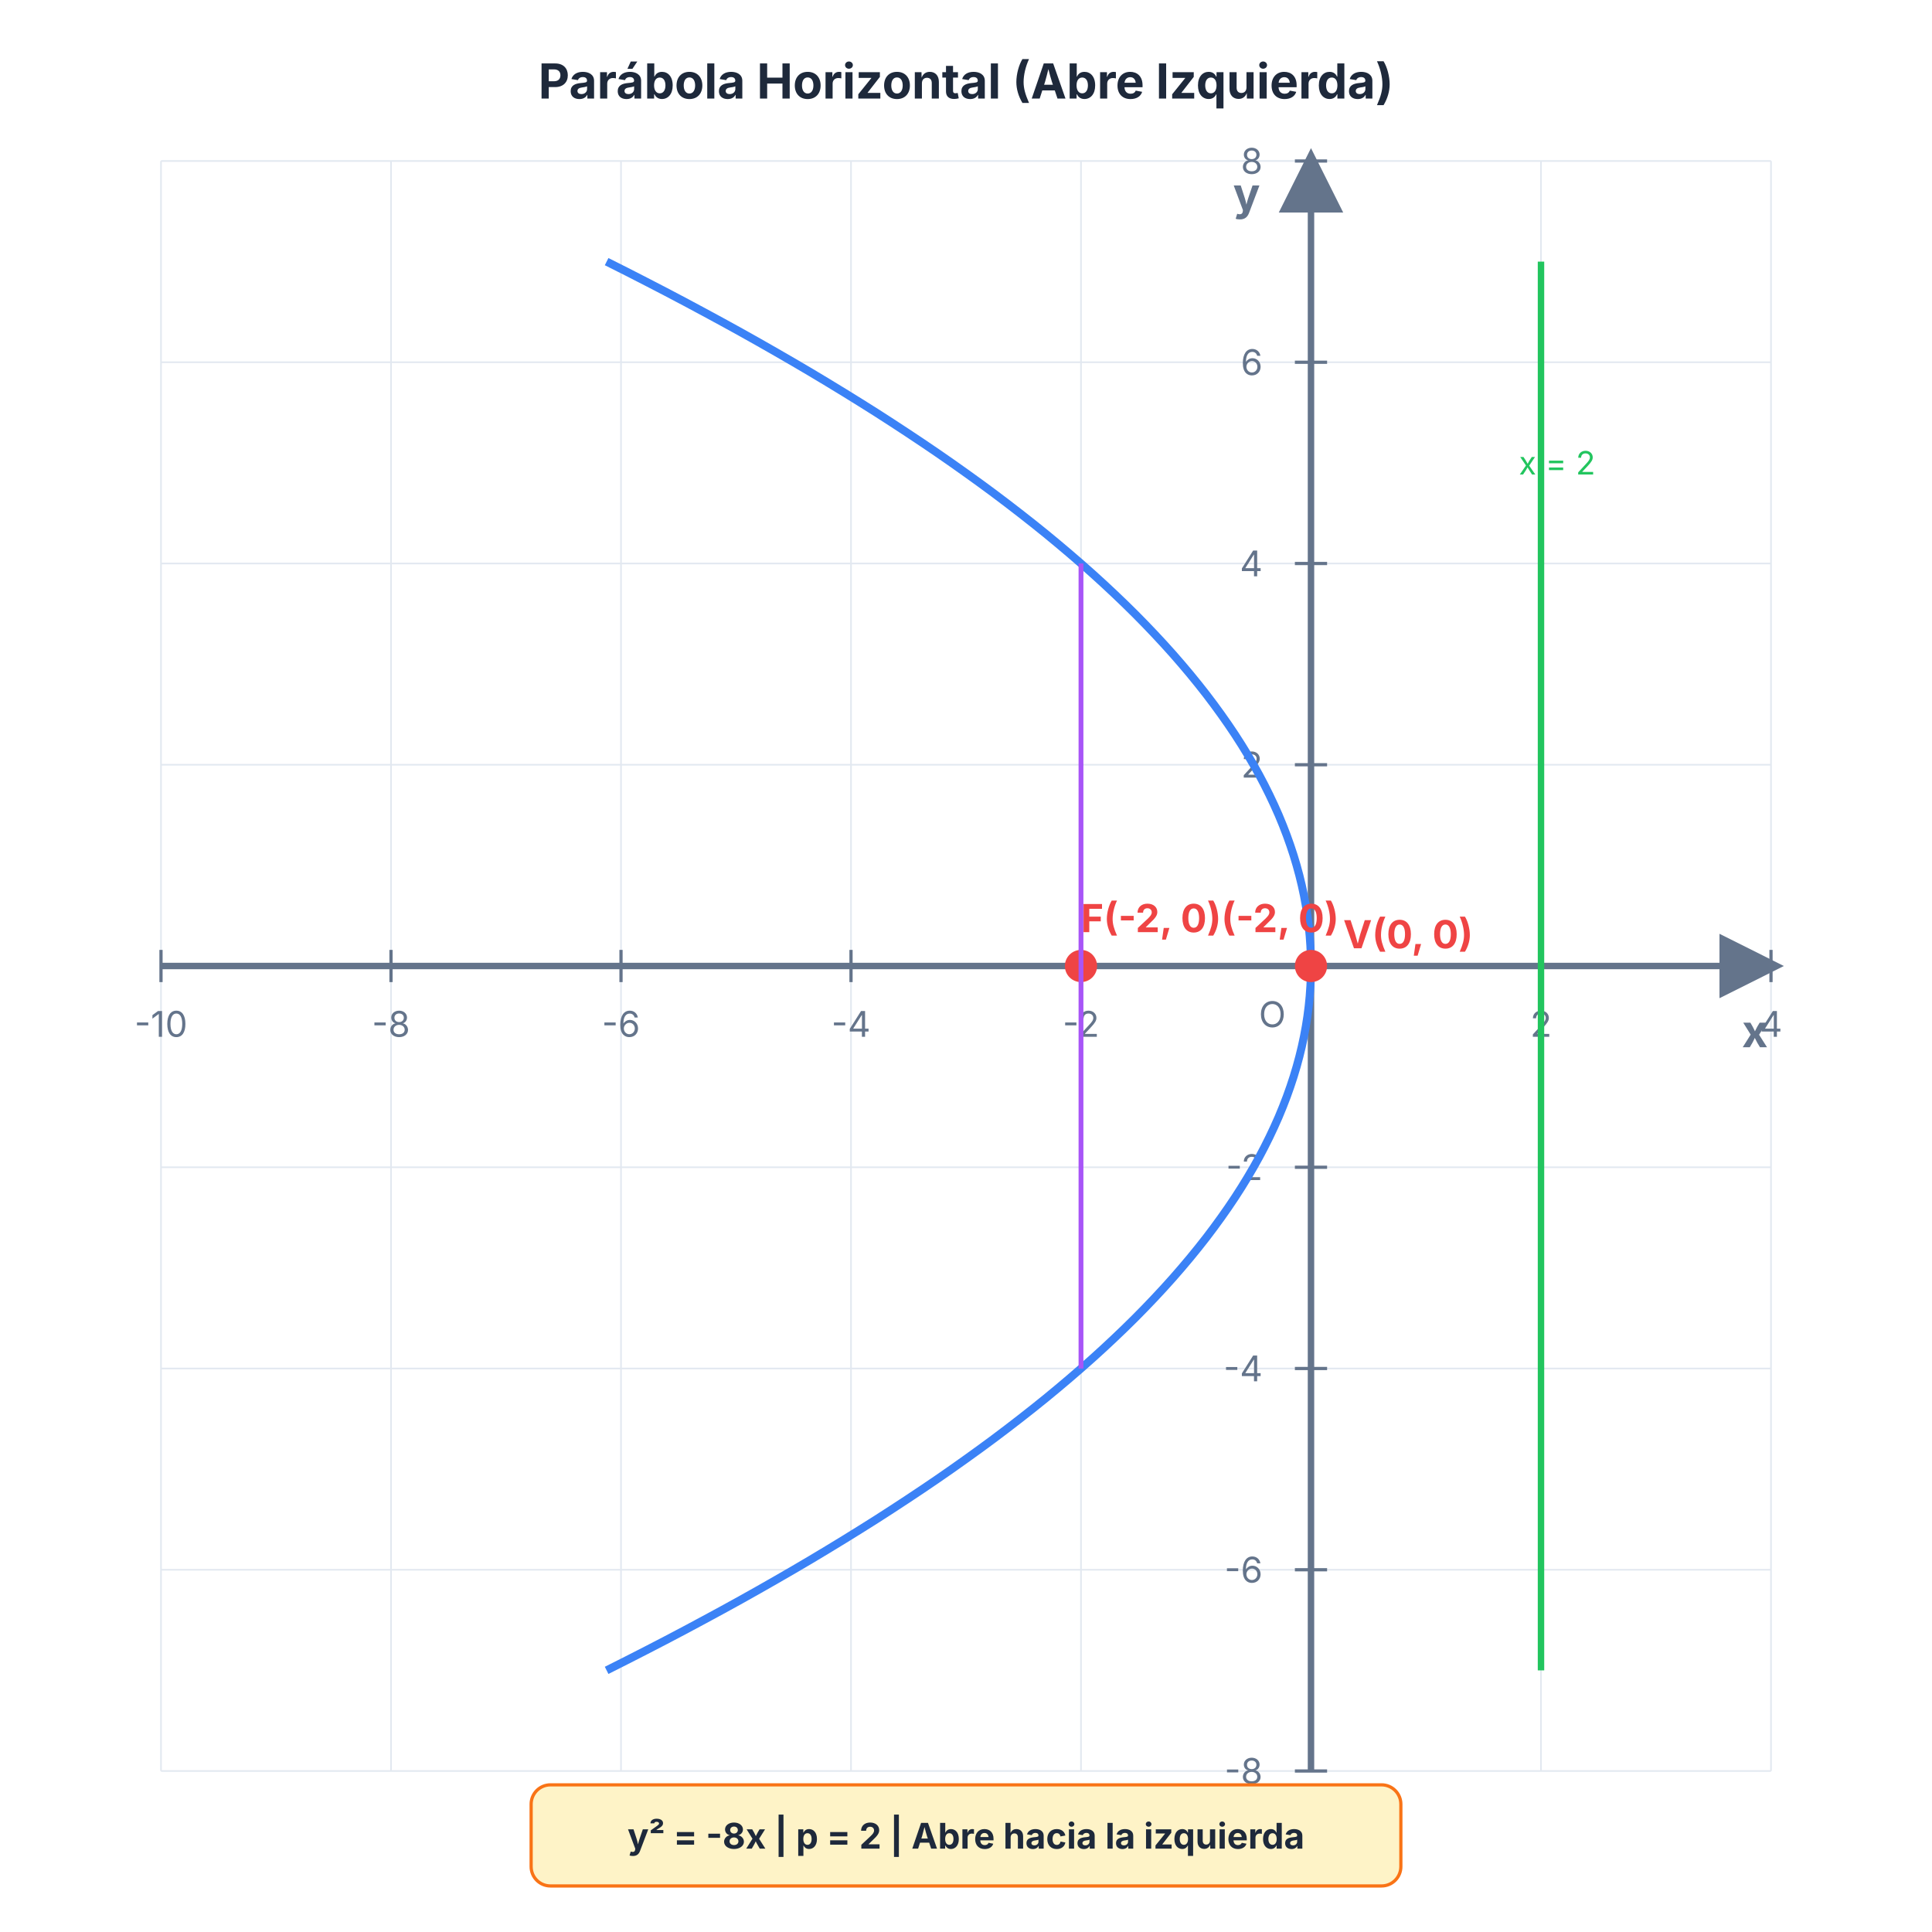
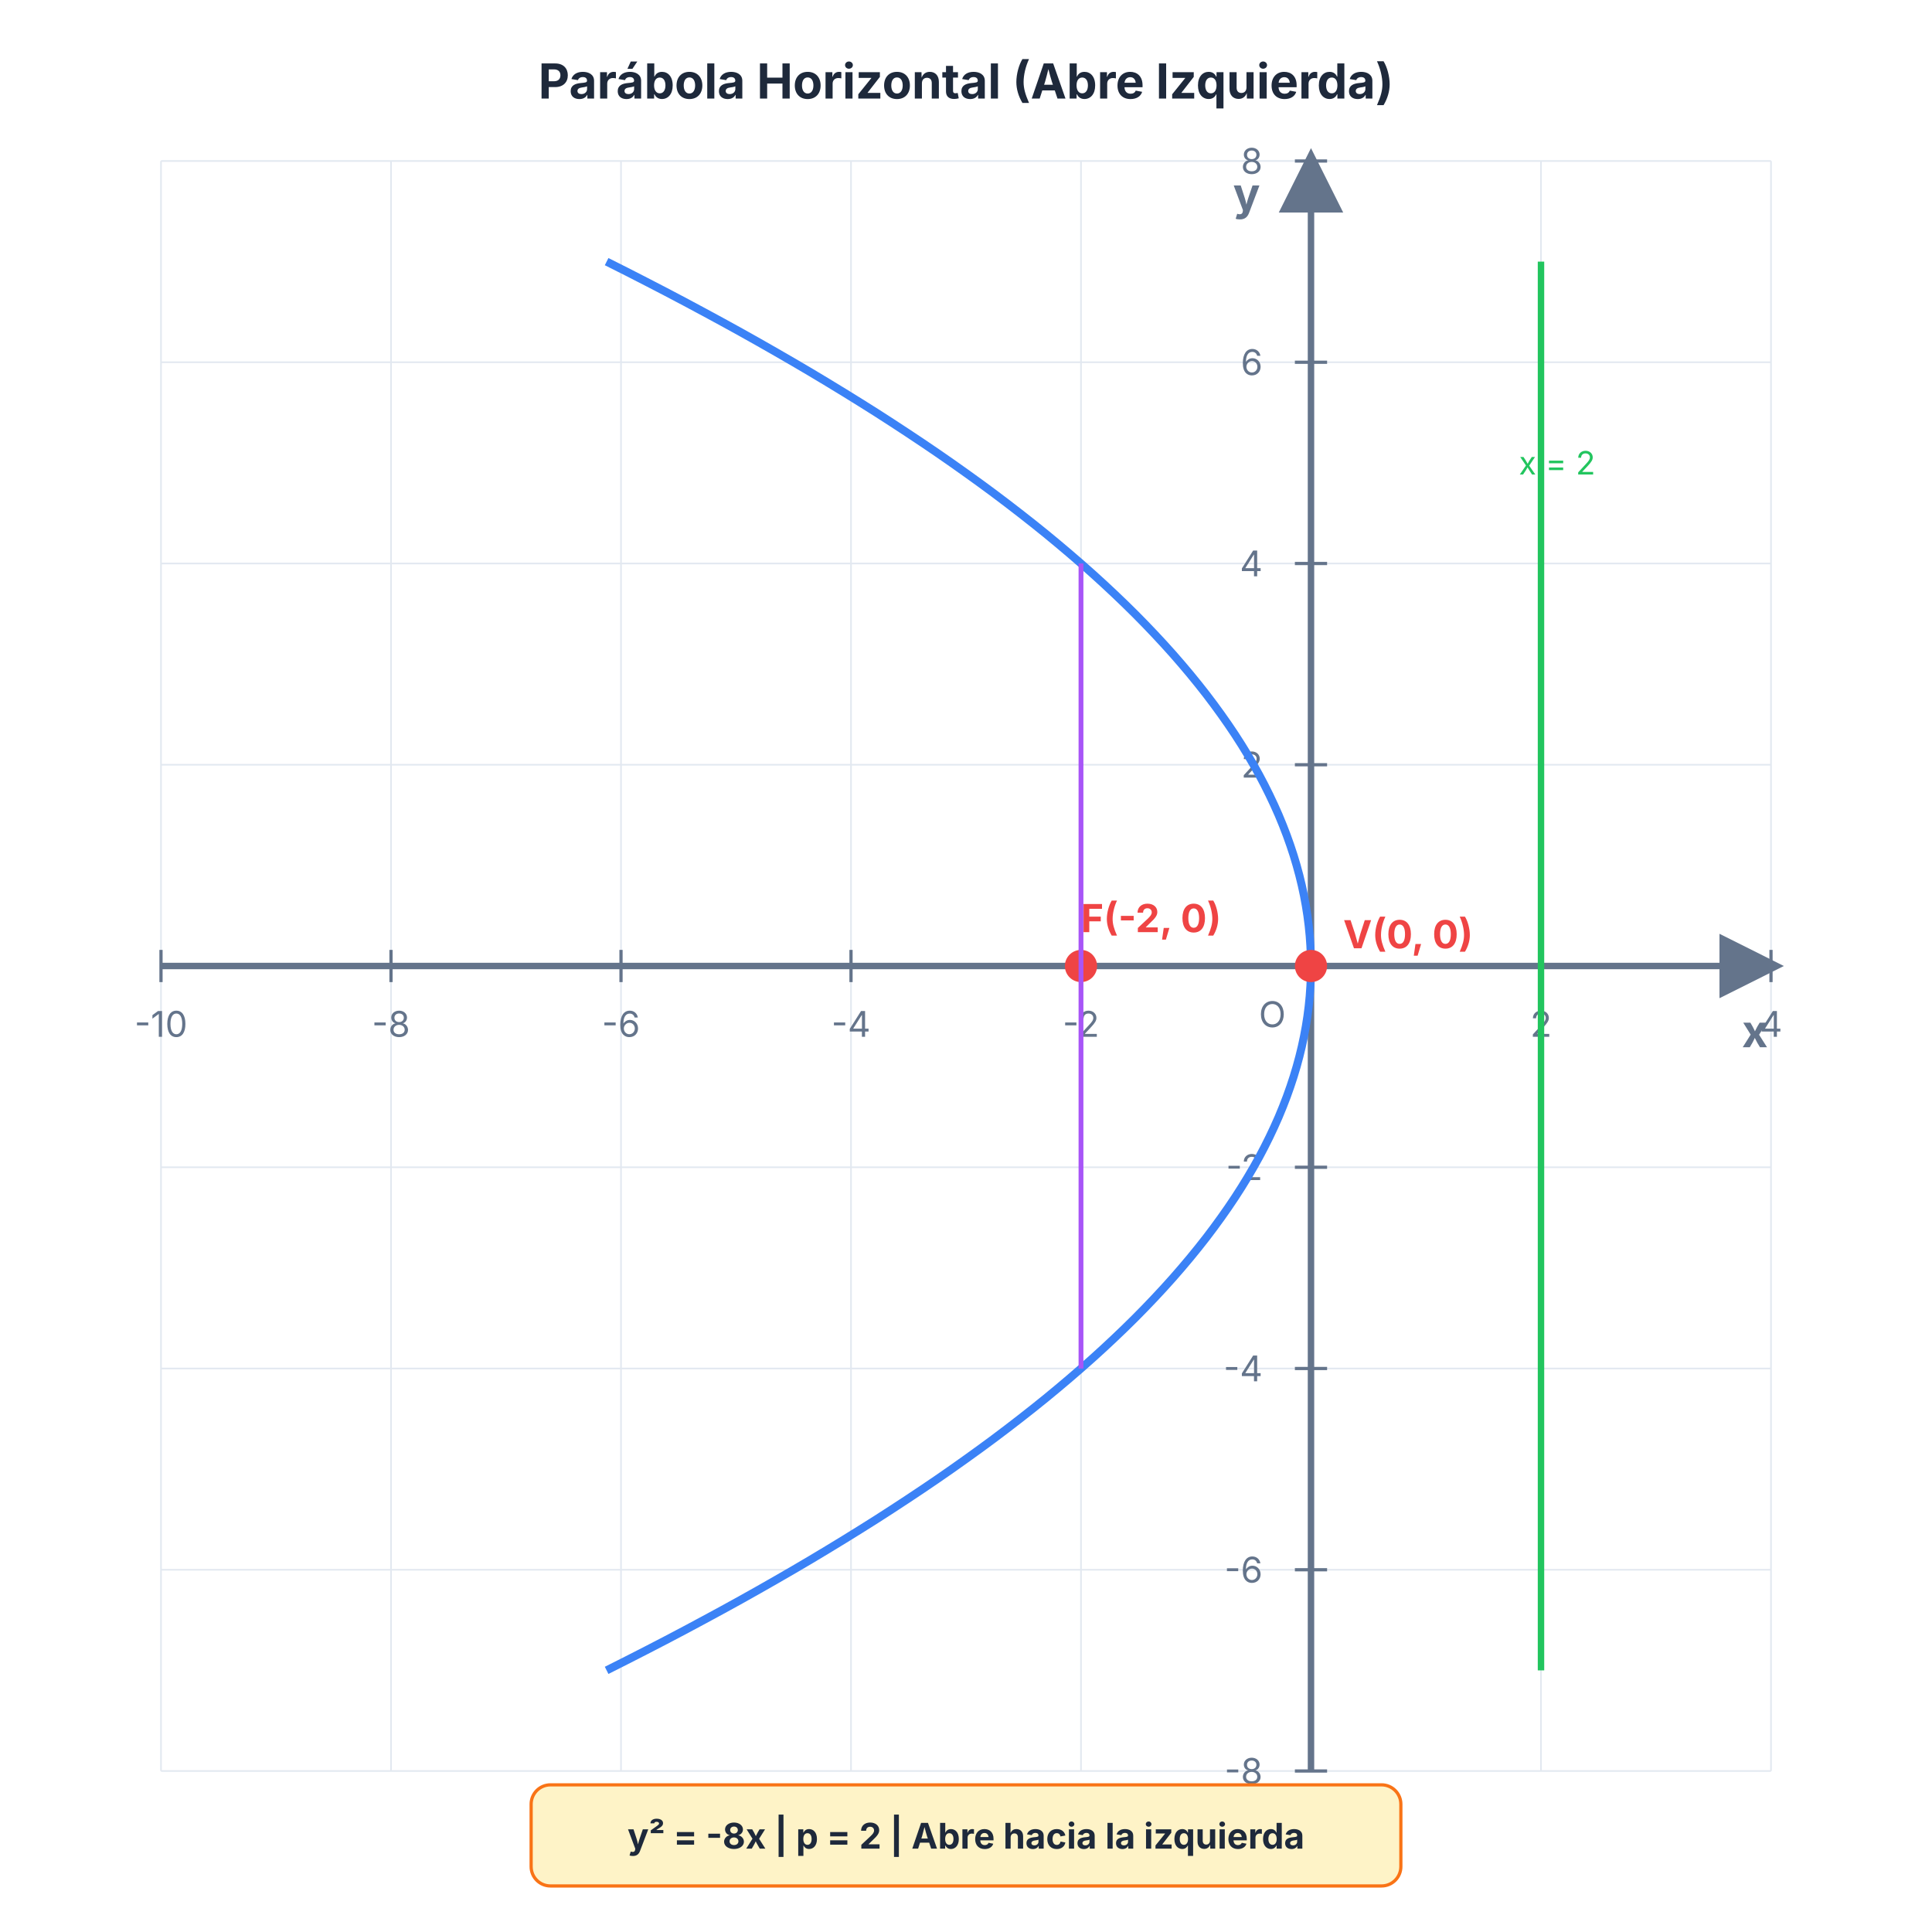
<svg xmlns="http://www.w3.org/2000/svg" viewBox="0 0 600 600">
  <defs>
    <marker id="arrow-64748b" markerWidth="10" markerHeight="10" refX="8" refY="5.0" orient="auto">
      <polygon points="0,0 10,5.0 0,10" fill="#64748b" />
    </marker>
  </defs>
  <rect x="0.00" y="0.00" width="600.00" height="600.00" fill="#ffffff" stroke="none" stroke-width="0" rx="0" />
  <text x="300.00" y="25.00" font-family="Inter, sans-serif" font-size="15" font-weight="bold" fill="#1e293b" text-anchor="middle" dominant-baseline="middle">Parábola Horizontal (Abre Izquierda)</text>
  <line x1="50.00" y1="550.00" x2="50.00" y2="50.00" stroke="#e2e8f0" stroke-width="0.5" />
  <line x1="121.43" y1="550.00" x2="121.43" y2="50.00" stroke="#e2e8f0" stroke-width="0.5" />
  <line x1="192.86" y1="550.00" x2="192.86" y2="50.00" stroke="#e2e8f0" stroke-width="0.5" />
  <line x1="264.29" y1="550.00" x2="264.29" y2="50.00" stroke="#e2e8f0" stroke-width="0.5" />
  <line x1="335.71" y1="550.00" x2="335.71" y2="50.00" stroke="#e2e8f0" stroke-width="0.5" />
  <line x1="478.57" y1="550.00" x2="478.57" y2="50.00" stroke="#e2e8f0" stroke-width="0.5" />
  <line x1="550.00" y1="550.00" x2="550.00" y2="50.00" stroke="#e2e8f0" stroke-width="0.5" />
  <line x1="50.00" y1="550.00" x2="550.00" y2="550.00" stroke="#e2e8f0" stroke-width="0.5" />
  <line x1="50.00" y1="487.50" x2="550.00" y2="487.50" stroke="#e2e8f0" stroke-width="0.5" />
  <line x1="50.00" y1="425.00" x2="550.00" y2="425.00" stroke="#e2e8f0" stroke-width="0.5" />
  <line x1="50.00" y1="362.50" x2="550.00" y2="362.50" stroke="#e2e8f0" stroke-width="0.5" />
  <line x1="50.00" y1="237.50" x2="550.00" y2="237.50" stroke="#e2e8f0" stroke-width="0.5" />
  <line x1="50.00" y1="175.00" x2="550.00" y2="175.00" stroke="#e2e8f0" stroke-width="0.5" />
  <line x1="50.00" y1="112.50" x2="550.00" y2="112.50" stroke="#e2e8f0" stroke-width="0.5" />
  <line x1="50.00" y1="50.00" x2="550.00" y2="50.00" stroke="#e2e8f0" stroke-width="0.5" />
  <line x1="50.00" y1="300.00" x2="550.00" y2="300.00" stroke="#64748b" stroke-width="2" marker-end="url(#arrow-64748b)" />
  <line x1="407.14" y1="550.00" x2="407.14" y2="50.00" stroke="#64748b" stroke-width="2" marker-end="url(#arrow-64748b)" />
  <text x="545.00" y="320.00" font-family="Inter, sans-serif" font-size="14" font-weight="bold" fill="#64748b" text-anchor="middle" dominant-baseline="middle">x</text>
  <text x="387.14" y="60.00" font-family="Inter, sans-serif" font-size="14" font-weight="bold" fill="#64748b" text-anchor="middle" dominant-baseline="middle">y</text>
  <line x1="50.00" y1="295.00" x2="50.00" y2="305.00" stroke="#64748b" stroke-width="1" />
  <text x="50.00" y="318.00" font-family="Inter, sans-serif" font-size="11" font-weight="normal" fill="#64748b" text-anchor="middle" dominant-baseline="middle">-10</text>
  <line x1="121.43" y1="295.00" x2="121.43" y2="305.00" stroke="#64748b" stroke-width="1" />
  <text x="121.43" y="318.00" font-family="Inter, sans-serif" font-size="11" font-weight="normal" fill="#64748b" text-anchor="middle" dominant-baseline="middle">-8</text>
  <line x1="192.86" y1="295.00" x2="192.86" y2="305.00" stroke="#64748b" stroke-width="1" />
  <text x="192.86" y="318.00" font-family="Inter, sans-serif" font-size="11" font-weight="normal" fill="#64748b" text-anchor="middle" dominant-baseline="middle">-6</text>
  <line x1="264.29" y1="295.00" x2="264.29" y2="305.00" stroke="#64748b" stroke-width="1" />
  <text x="264.29" y="318.00" font-family="Inter, sans-serif" font-size="11" font-weight="normal" fill="#64748b" text-anchor="middle" dominant-baseline="middle">-4</text>
  <line x1="335.71" y1="295.00" x2="335.71" y2="305.00" stroke="#64748b" stroke-width="1" />
  <text x="335.71" y="318.00" font-family="Inter, sans-serif" font-size="11" font-weight="normal" fill="#64748b" text-anchor="middle" dominant-baseline="middle">-2</text>
  <line x1="478.57" y1="295.00" x2="478.57" y2="305.00" stroke="#64748b" stroke-width="1" />
  <text x="478.57" y="318.00" font-family="Inter, sans-serif" font-size="11" font-weight="normal" fill="#64748b" text-anchor="middle" dominant-baseline="middle">2</text>
  <line x1="550.00" y1="295.00" x2="550.00" y2="305.00" stroke="#64748b" stroke-width="1" />
  <text x="550.00" y="318.00" font-family="Inter, sans-serif" font-size="11" font-weight="normal" fill="#64748b" text-anchor="middle" dominant-baseline="middle">4</text>
  <line x1="402.14" y1="550.00" x2="412.14" y2="550.00" stroke="#64748b" stroke-width="1" />
  <text x="392.14" y="550.00" font-family="Inter, sans-serif" font-size="11" font-weight="normal" fill="#64748b" text-anchor="end" dominant-baseline="middle">-8</text>
  <line x1="402.14" y1="487.50" x2="412.14" y2="487.50" stroke="#64748b" stroke-width="1" />
  <text x="392.14" y="487.50" font-family="Inter, sans-serif" font-size="11" font-weight="normal" fill="#64748b" text-anchor="end" dominant-baseline="middle">-6</text>
  <line x1="402.14" y1="425.00" x2="412.14" y2="425.00" stroke="#64748b" stroke-width="1" />
  <text x="392.14" y="425.00" font-family="Inter, sans-serif" font-size="11" font-weight="normal" fill="#64748b" text-anchor="end" dominant-baseline="middle">-4</text>
  <line x1="402.14" y1="362.50" x2="412.14" y2="362.50" stroke="#64748b" stroke-width="1" />
  <text x="392.14" y="362.50" font-family="Inter, sans-serif" font-size="11" font-weight="normal" fill="#64748b" text-anchor="end" dominant-baseline="middle">-2</text>
  <line x1="402.14" y1="237.50" x2="412.14" y2="237.50" stroke="#64748b" stroke-width="1" />
  <text x="392.14" y="237.50" font-family="Inter, sans-serif" font-size="11" font-weight="normal" fill="#64748b" text-anchor="end" dominant-baseline="middle">2</text>
  <line x1="402.14" y1="175.00" x2="412.14" y2="175.00" stroke="#64748b" stroke-width="1" />
  <text x="392.14" y="175.00" font-family="Inter, sans-serif" font-size="11" font-weight="normal" fill="#64748b" text-anchor="end" dominant-baseline="middle">4</text>
  <line x1="402.14" y1="112.50" x2="412.14" y2="112.50" stroke="#64748b" stroke-width="1" />
  <text x="392.14" y="112.50" font-family="Inter, sans-serif" font-size="11" font-weight="normal" fill="#64748b" text-anchor="end" dominant-baseline="middle">6</text>
  <line x1="402.14" y1="50.00" x2="412.14" y2="50.00" stroke="#64748b" stroke-width="1" />
  <text x="392.14" y="50.00" font-family="Inter, sans-serif" font-size="11" font-weight="normal" fill="#64748b" text-anchor="end" dominant-baseline="middle">8</text>
  <text x="395.14" y="315.00" font-family="Inter, sans-serif" font-size="11" font-weight="normal" fill="#64748b" text-anchor="middle" dominant-baseline="middle">O</text>
  <polyline points="188.39,518.75 194.60,515.62 200.71,512.50 206.74,509.38 212.68,506.25 218.53,503.12 224.29,500.00 229.96,496.88 235.54,493.75 241.03,490.62 246.43,487.50 251.74,484.38 256.96,481.25 262.10,478.12 267.14,475.00 272.10,471.88 276.96,468.75 281.74,465.62 286.43,462.50 291.03,459.38 295.54,456.25 299.96,453.12 304.29,450.00 308.53,446.88 312.68,443.75 316.74,440.62 320.71,437.50 324.60,434.38 328.39,431.25 332.10,428.12 335.71,425.00 339.24,421.88 342.68,418.75 346.03,415.62 349.29,412.50 352.46,409.38 355.54,406.25 358.53,403.12 361.43,400.00 364.24,396.88 366.96,393.75 369.60,390.62 372.14,387.50 374.60,384.38 376.96,381.25 379.24,378.12 381.43,375.00 383.53,371.88 385.54,368.75 387.46,365.62 389.29,362.50 391.03,359.38 392.68,356.25 394.24,353.12 395.71,350.00 397.10,346.88 398.39,343.75 399.60,340.62 400.71,337.50 401.74,334.38 402.68,331.25 403.53,328.12 404.29,325.00 404.96,321.88 405.54,318.75 406.03,315.62 406.43,312.50 406.74,309.38 406.96,306.25 407.10,303.12 407.14,300.00 407.14,300.00 407.10,296.88 406.96,293.75 406.74,290.62 406.43,287.50 406.03,284.38 405.54,281.25 404.96,278.12 404.29,275.00 403.53,271.88 402.68,268.75 401.74,265.62 400.71,262.50 399.60,259.38 398.39,256.25 397.10,253.12 395.71,250.00 394.24,246.88 392.68,243.75 391.03,240.62 389.29,237.50 387.46,234.38 385.54,231.25 383.53,228.12 381.43,225.00 379.24,221.88 376.96,218.75 374.60,215.62 372.14,212.50 369.60,209.38 366.96,206.25 364.24,203.12 361.43,200.00 358.53,196.88 355.54,193.75 352.46,190.62 349.29,187.50 346.03,184.38 342.68,181.25 339.24,178.12 335.71,175.00 332.10,171.88 328.39,168.75 324.60,165.62 320.71,162.50 316.74,159.38 312.68,156.25 308.53,153.12 304.29,150.00 299.96,146.88 295.54,143.75 291.03,140.62 286.43,137.50 281.74,134.38 276.96,131.25 272.10,128.12 267.14,125.00 262.10,121.88 256.96,118.75 251.74,115.62 246.43,112.50 241.03,109.38 235.54,106.25 229.96,103.12 224.29,100.00 218.53,96.88 212.68,93.75 206.74,90.62 200.71,87.50 194.60,84.37 188.39,81.25" fill="none" stroke="#3b82f6" stroke-width="2.5" />
  <circle cx="407.14" cy="300.00" r="5" fill="#ef4444" />
  <text x="417.14" y="290.00" font-family="Inter, sans-serif" font-size="12" font-weight="bold" fill="#ef4444" text-anchor="start" dominant-baseline="middle">V(0, 0)</text>
  <circle cx="335.71" cy="300.00" r="5" fill="#ef4444" />
-   <text x="335.71" y="285.00" font-family="Inter, sans-serif" font-size="12" font-weight="bold" fill="#ef4444" text-anchor="start" dominant-baseline="middle">F(-2, 0)(-2, 0)</text>
+   <text x="335.71" y="285.00" font-family="Inter, sans-serif" font-size="12" font-weight="bold" fill="#ef4444" text-anchor="start" dominant-baseline="middle">F(-2, 0)</text>
  <line x1="478.57" y1="518.75" x2="478.57" y2="81.25" stroke="#22c55e" stroke-width="2" />
  <text x="483.57" y="143.75" font-family="Inter, sans-serif" font-size="10" font-weight="normal" fill="#22c55e" text-anchor="middle" dominant-baseline="middle">x = 2</text>
  <line x1="335.71" y1="425.00" x2="335.71" y2="175.00" stroke="#a855f7" stroke-width="1.5" />
  <rect x="164.95" y="554.30" width="270.10" height="31.40" fill="#fef3c7" stroke="#f97316" stroke-width="1" rx="6" />
  <text x="300.00" y="570.00" font-family="Inter, sans-serif" font-size="11" font-weight="bold" fill="#1e293b" text-anchor="middle" dominant-baseline="middle">y² = -8x | p = 2 | Abre hacia la izquierda</text>
</svg>
